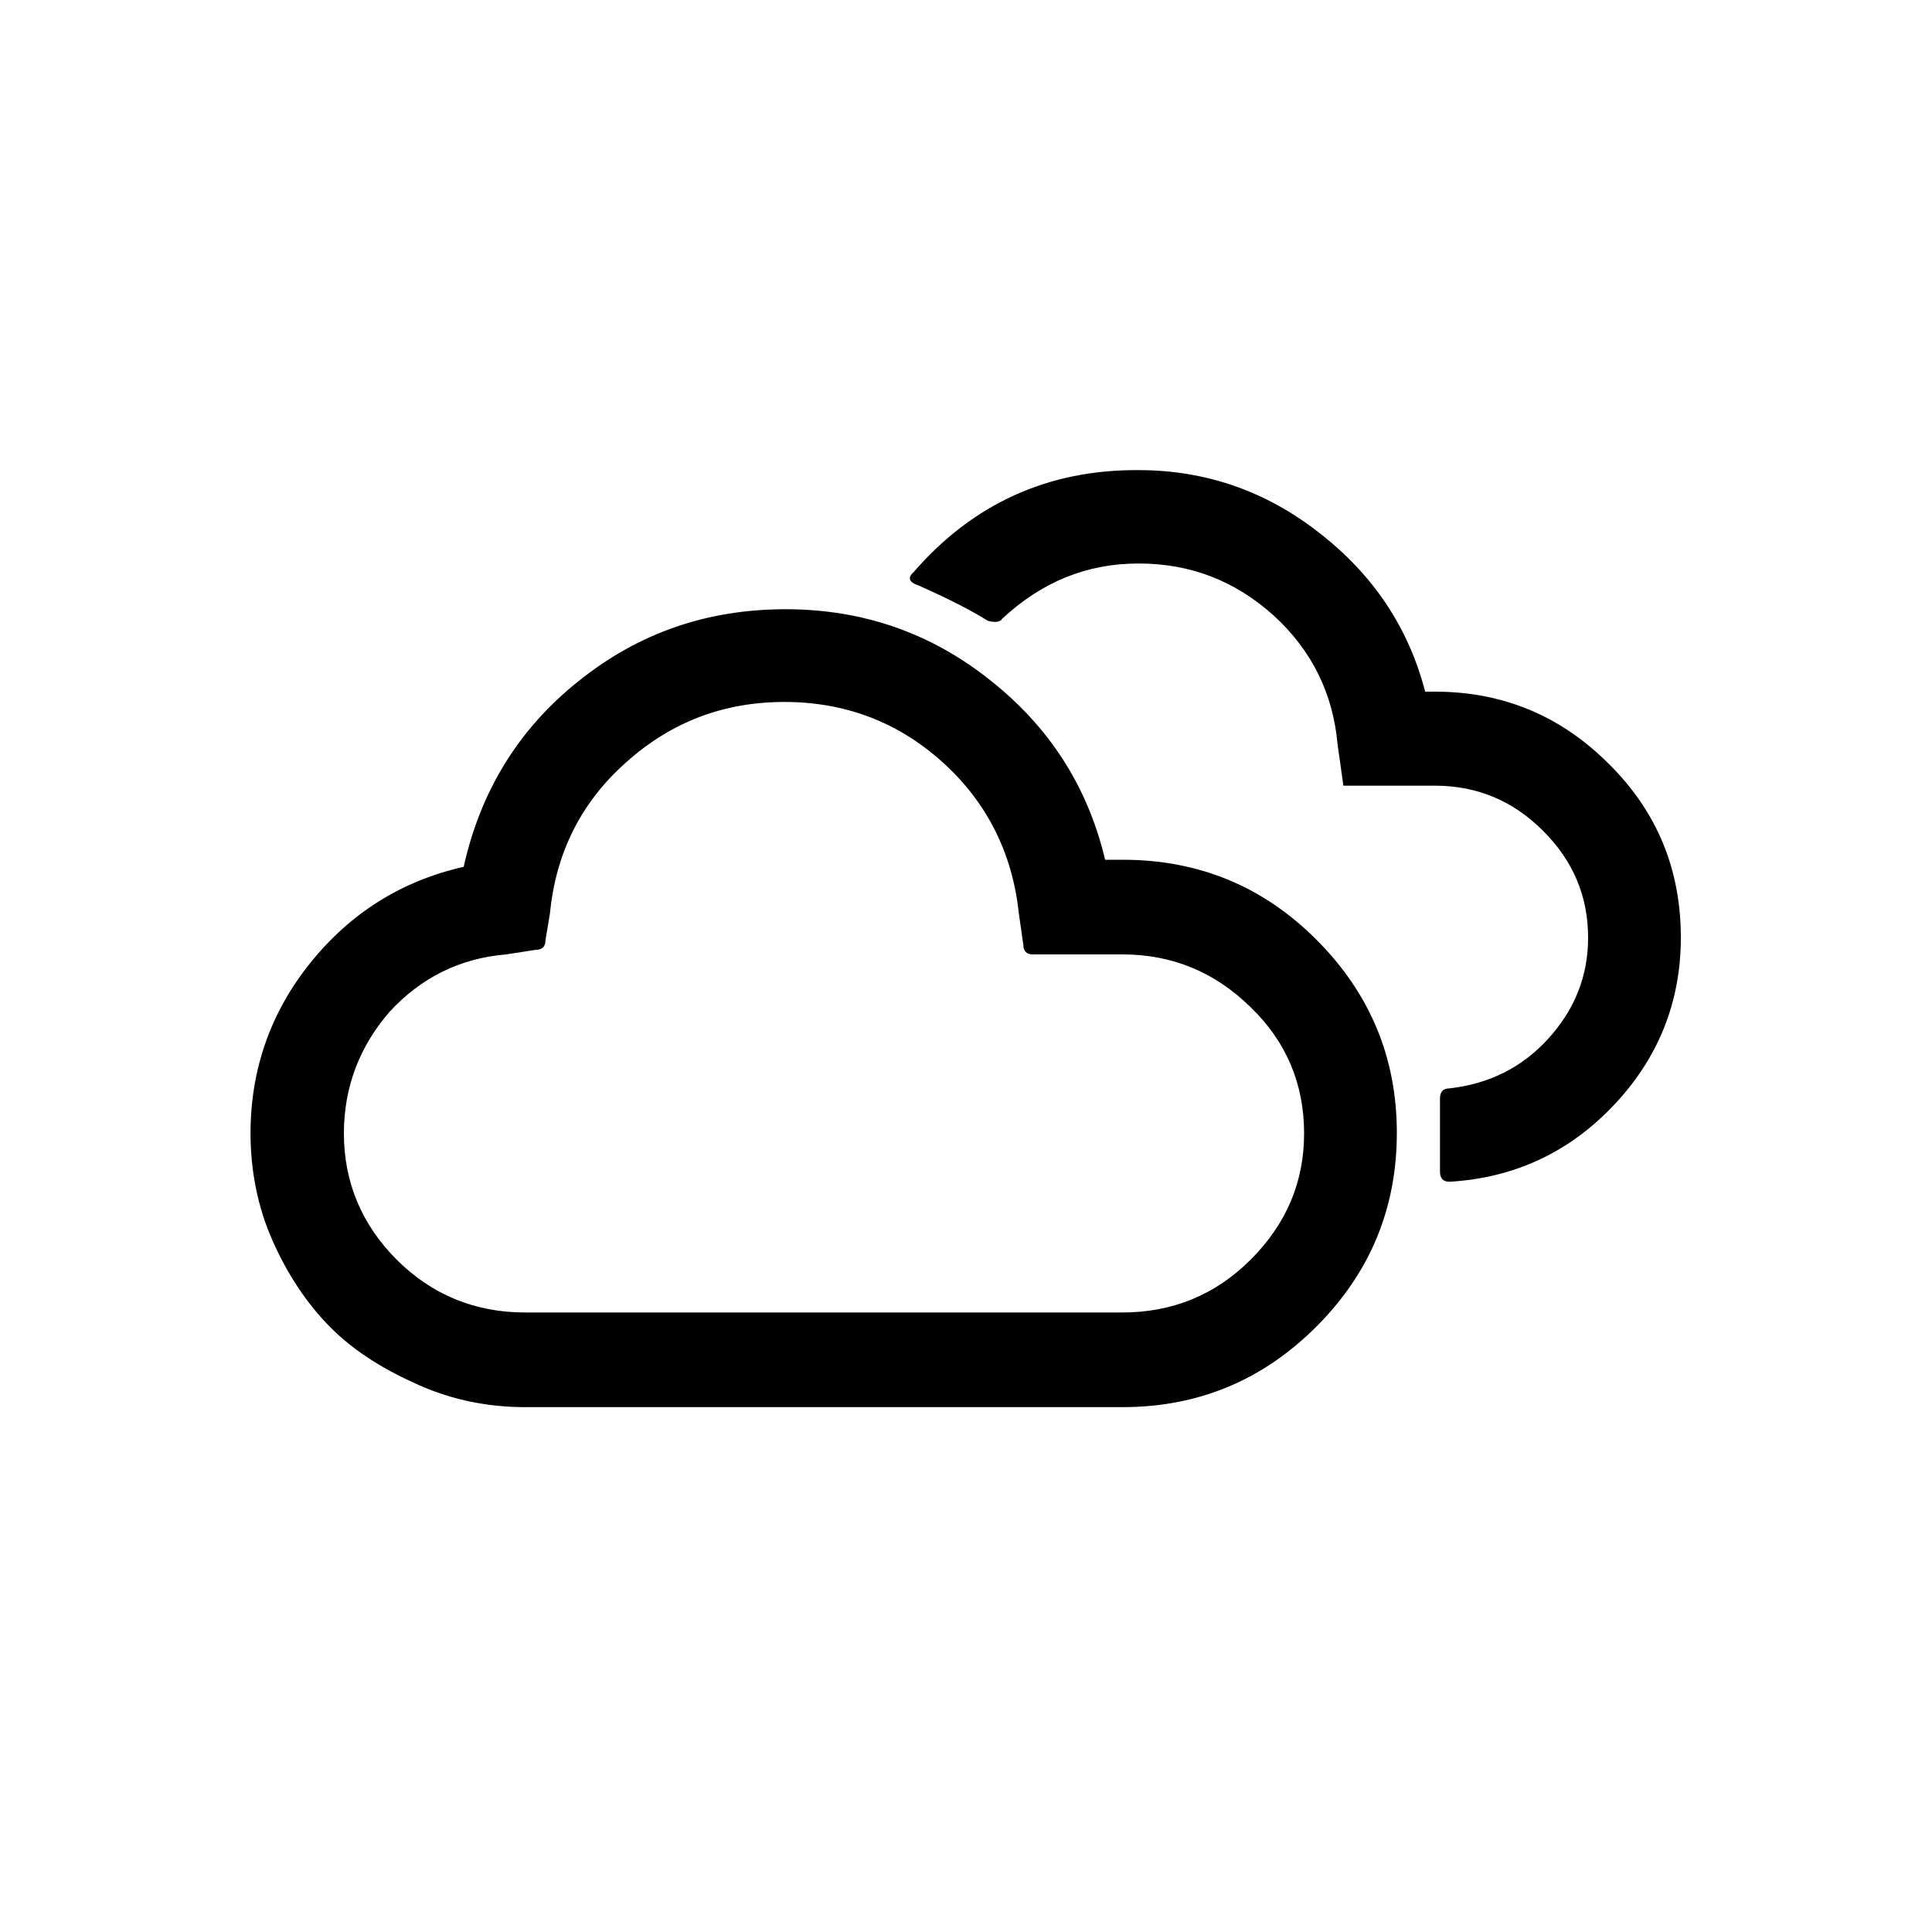
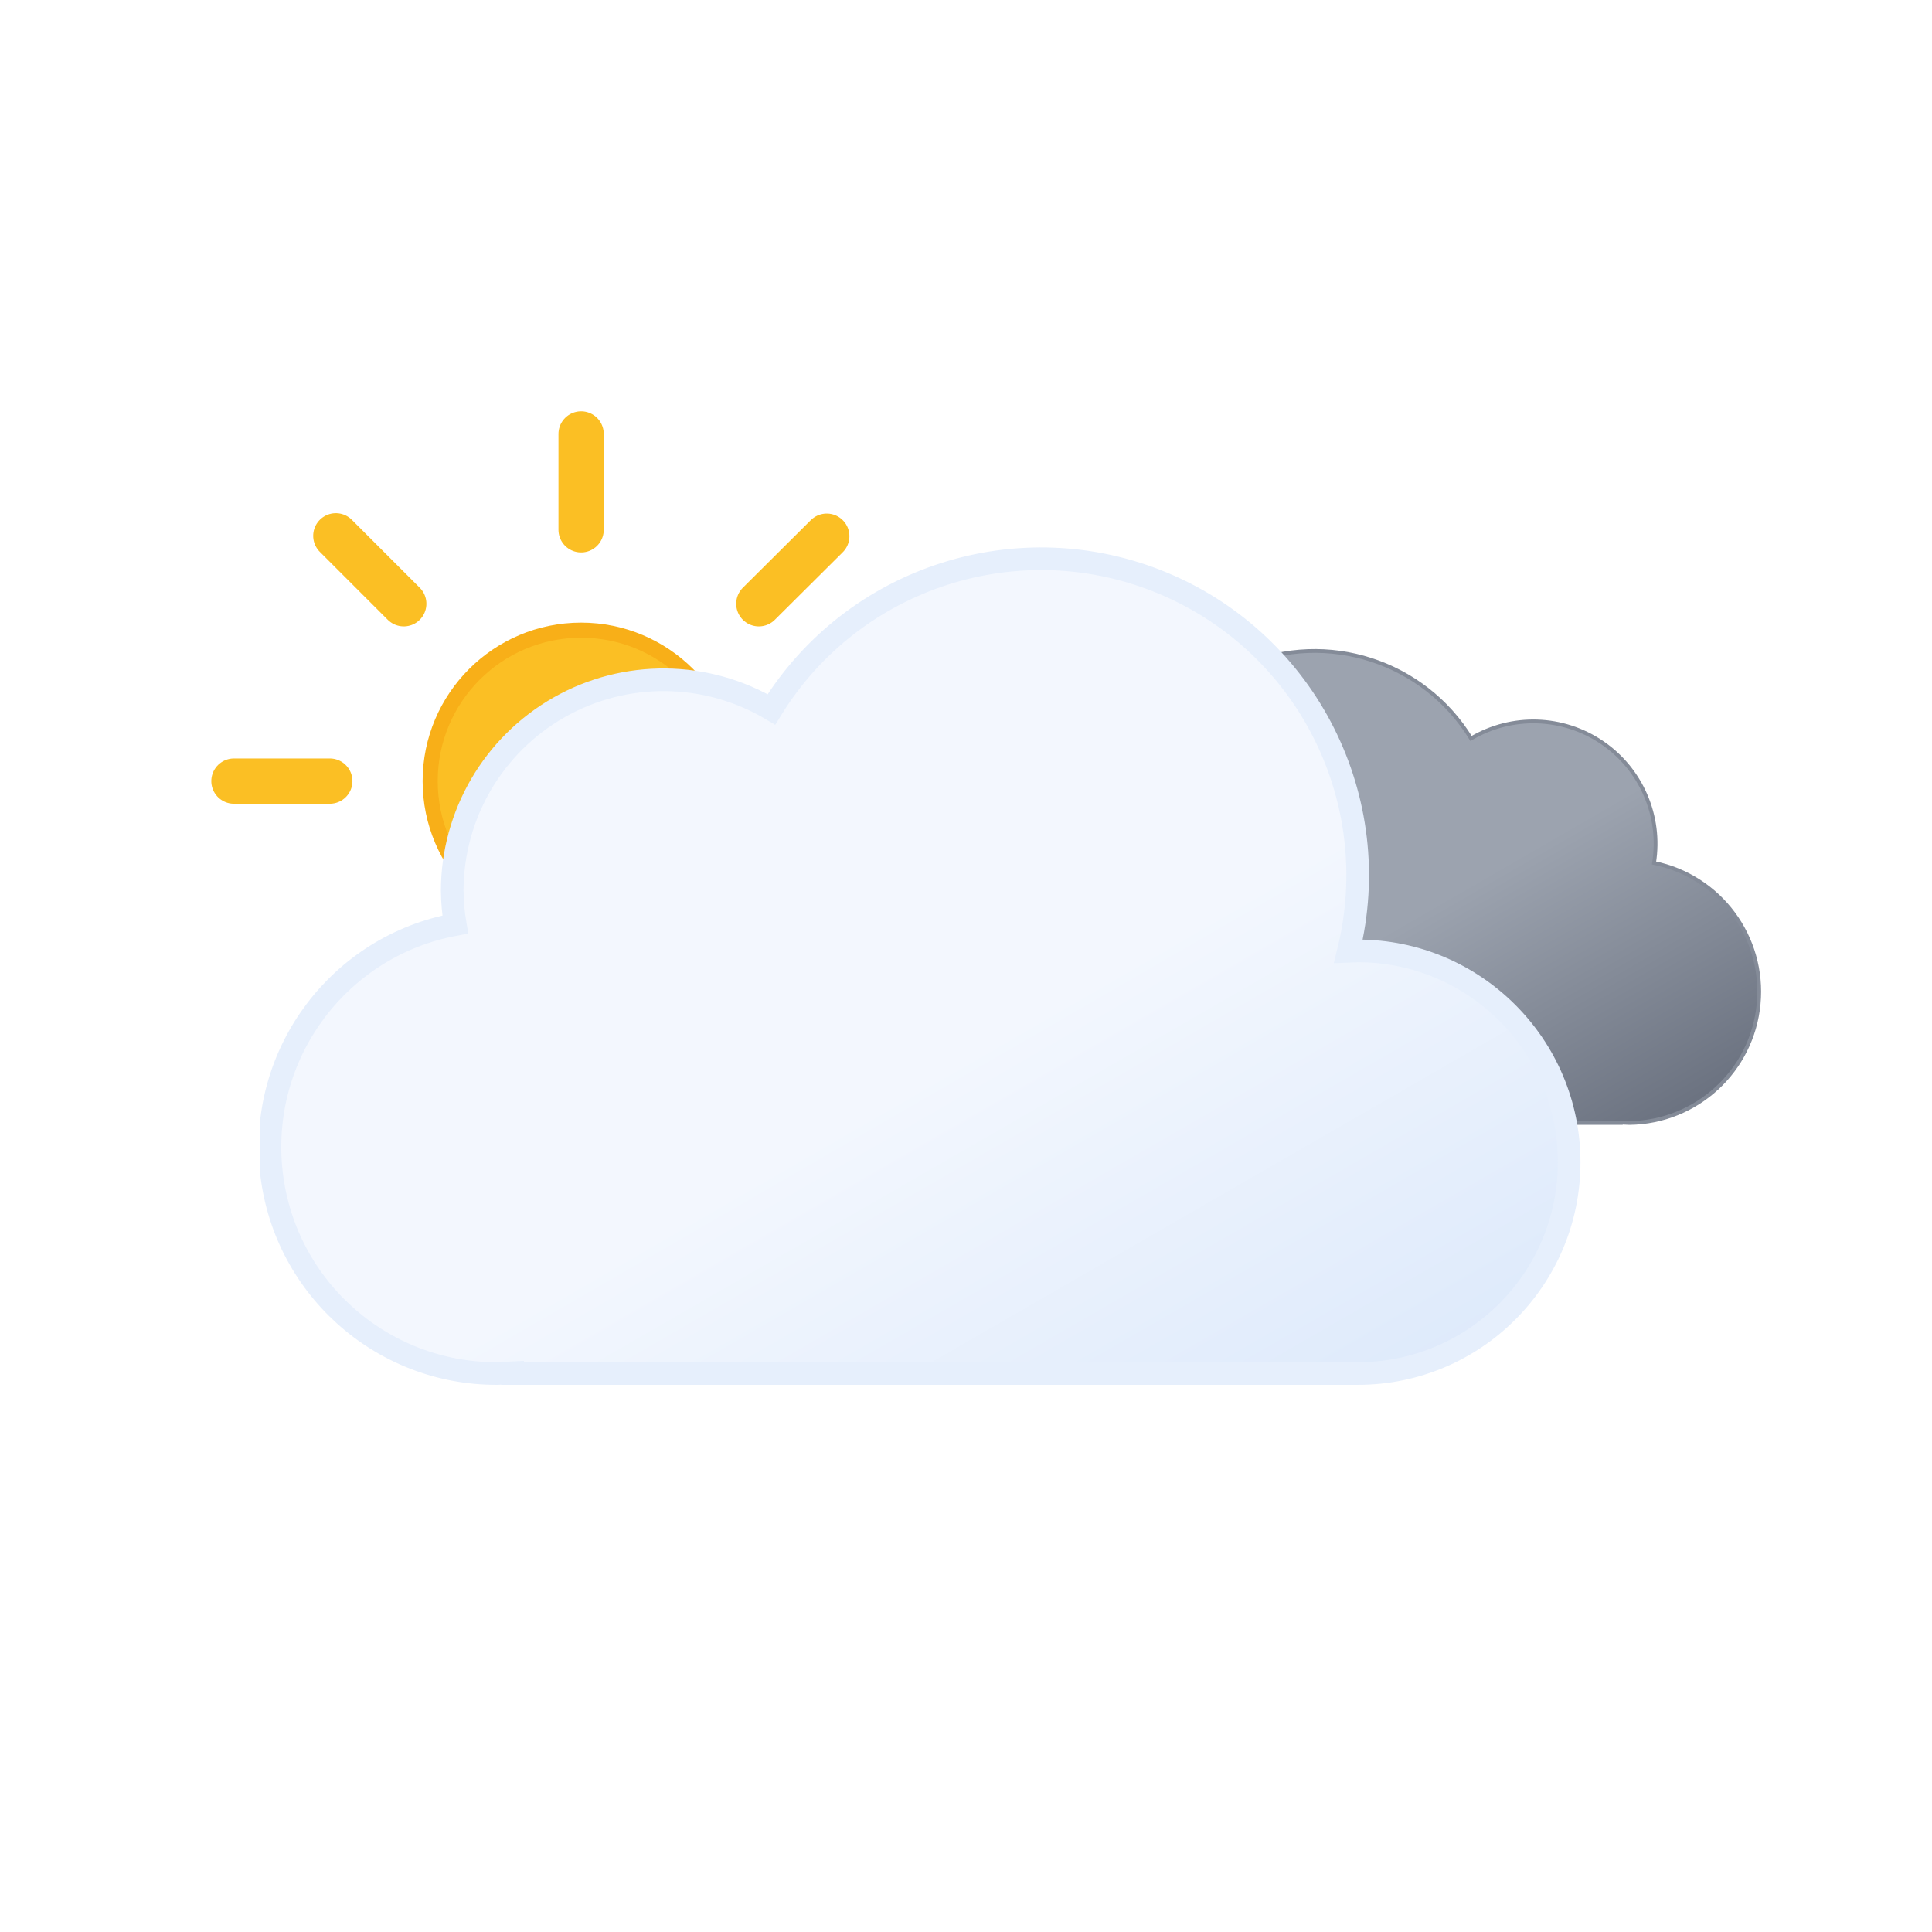
- <svg xmlns="http://www.w3.org/2000/svg" version="1.1" id="Layer_1" x="0px" y="0px" viewBox="0 0 30 30" style="enable-background:new 0 0 30 30;" xml:space="preserve">
-   <path d="M3.89,17.6c0-0.99,0.31-1.88,0.93-2.65s1.41-1.27,2.38-1.49c0.26-1.17,0.85-2.14,1.78-2.88c0.93-0.75,2-1.12,3.22-1.12  c1.18,0,2.24,0.36,3.16,1.09c0.93,0.73,1.53,1.66,1.8,2.8h0.27c1.18,0,2.18,0.41,3.01,1.24s1.25,1.83,1.25,3  c0,1.18-0.42,2.18-1.25,3.01s-1.83,1.25-3.01,1.25H8.16c-0.58,0-1.13-0.11-1.65-0.34S5.52,21,5.14,20.62  c-0.38-0.38-0.68-0.84-0.91-1.36S3.89,18.17,3.89,17.6z M5.34,17.6c0,0.76,0.28,1.42,0.82,1.96s1.21,0.82,1.99,0.82h9.28  c0.77,0,1.44-0.27,1.99-0.82c0.55-0.55,0.83-1.2,0.83-1.96c0-0.76-0.27-1.42-0.83-1.96c-0.55-0.54-1.21-0.82-1.99-0.82h-1.39  c-0.1,0-0.15-0.05-0.15-0.15l-0.07-0.49c-0.1-0.94-0.5-1.73-1.19-2.35s-1.51-0.93-2.45-0.93c-0.94,0-1.76,0.31-2.46,0.94  c-0.7,0.62-1.09,1.41-1.18,2.34l-0.07,0.42c0,0.1-0.05,0.15-0.16,0.15l-0.45,0.07c-0.72,0.06-1.32,0.36-1.81,0.89  C5.59,16.24,5.34,16.87,5.34,17.6z M14.19,8.88c-0.1,0.09-0.08,0.16,0.07,0.21c0.43,0.19,0.79,0.37,1.08,0.55  c0.11,0.03,0.19,0.02,0.22-0.03c0.61-0.57,1.31-0.86,2.12-0.86c0.81,0,1.5,0.27,2.1,0.81c0.59,0.54,0.92,1.21,0.99,2l0.09,0.64h1.42  c0.65,0,1.21,0.23,1.68,0.7c0.47,0.47,0.7,1.02,0.7,1.66c0,0.6-0.21,1.12-0.62,1.57s-0.92,0.7-1.53,0.77c-0.1,0-0.15,0.05-0.15,0.16  v1.13c0,0.11,0.05,0.16,0.15,0.16c1.01-0.06,1.86-0.46,2.55-1.19s1.04-1.6,1.04-2.6c0-1.06-0.37-1.96-1.12-2.7  c-0.75-0.75-1.65-1.12-2.7-1.12h-0.15c-0.26-1-0.81-1.82-1.65-2.47c-0.83-0.65-1.77-0.97-2.8-0.97C16.28,7.29,15.11,7.82,14.19,8.88  z" />
+ <svg xmlns="http://www.w3.org/2000/svg" xmlns:xlink="http://www.w3.org/1999/xlink" viewBox="0 0 512 512">
+   <defs>
+     <symbol id="e" viewBox="0 0 196 196">
+       <circle cx="98" cy="98" r="40" fill="url(#c)" stroke="#f8af18" stroke-miterlimit="10" stroke-width="4" />
+       <path fill="none" stroke="#fbbf24" stroke-linecap="round" stroke-miterlimit="10" stroke-width="12" d="M98 31.4V6m0 184v-25.4M145.1 51l18-17.9M33 163l18-17.9M51 51 33 33m130.1 130.1-18-18M6 98h25.4M190 98h-25.4">
+         <animateTransform additive="sum" attributeName="transform" dur="6s" repeatCount="indefinite" type="rotate" values="0 98 98; 45 98 98" />
+       </path>
+     </symbol>
+     <symbol id="g" viewBox="0 0 200.3 126.1">
+       <path fill="url(#b)" stroke="#848b98" stroke-miterlimit="10" d="M.5 93.2a32.4 32.4 0 0032.4 32.4h129.8v-.1l2.3.1a34.8 34.8 0 006.5-68.9 32.4 32.4 0 00-48.5-33 48.6 48.6 0 00-88.6 37.1h-1.5A32.4 32.4 0 00.5 93.1Z" />
+     </symbol>
+     <symbol id="h" viewBox="0 0 350 222">
+       <path fill="url(#a)" stroke="#e6effc" stroke-miterlimit="10" stroke-width="6" d="m291 107-2.5.1A83.9 83.9 0 00135.6 43 56 56 0 0051 91a56.6 56.6 0 00.8 9A60 60 0 0063 219l4-.2v.2h224a56 56 0 000-112Z" />
+     </symbol>
+     <symbol id="f" overflow="visible" viewBox="0 0 398 222">
+       <use xlink:href="#g" width="200.3" height="126.1" transform="translate(198 27)">
+         <animateTransform additive="sum" attributeName="transform" dur="6s" repeatCount="indefinite" type="translate" values="-9 0; 9 0; -9 0" />
+       </use>
+       <use xlink:href="#h" width="350" height="222">
+         <animateTransform additive="sum" attributeName="transform" dur="6s" repeatCount="indefinite" type="translate" values="-18 0; 18 0; -18 0" />
+       </use>
+     </symbol>
+     <symbol id="d" overflow="visible" viewBox="0 0 410.8 258">
+       <use xlink:href="#e" width="196" height="196" />
+       <use xlink:href="#f" width="398" height="222" transform="translate(12.84 36)" />
+     </symbol>
+     <linearGradient id="a" x1="99.5" x2="232.6" y1="30.7" y2="261.4" gradientUnits="userSpaceOnUse">
+       <stop offset="0" stop-color="#f3f7fe" />
+       <stop offset=".5" stop-color="#f3f7fe" />
+       <stop offset="1" stop-color="#deeafb" />
+     </linearGradient>
+     <linearGradient id="b" x1="52.7" x2="133.4" y1="9.6" y2="149.3" gradientUnits="userSpaceOnUse">
+       <stop offset="0" stop-color="#9ca3af" />
+       <stop offset=".5" stop-color="#9ca3af" />
+       <stop offset="1" stop-color="#6b7280" />
+     </linearGradient>
+     <linearGradient id="c" x1="78" x2="118" y1="63.4" y2="132.7" gradientUnits="userSpaceOnUse">
+       <stop offset="0" stop-color="#fbbf24" />
+       <stop offset=".5" stop-color="#fbbf24" />
+       <stop offset="1" stop-color="#f59e0b" />
+     </linearGradient>
+   </defs>
+   <use xlink:href="#d" width="410.8" height="258" transform="translate(56 109)" />
</svg>
